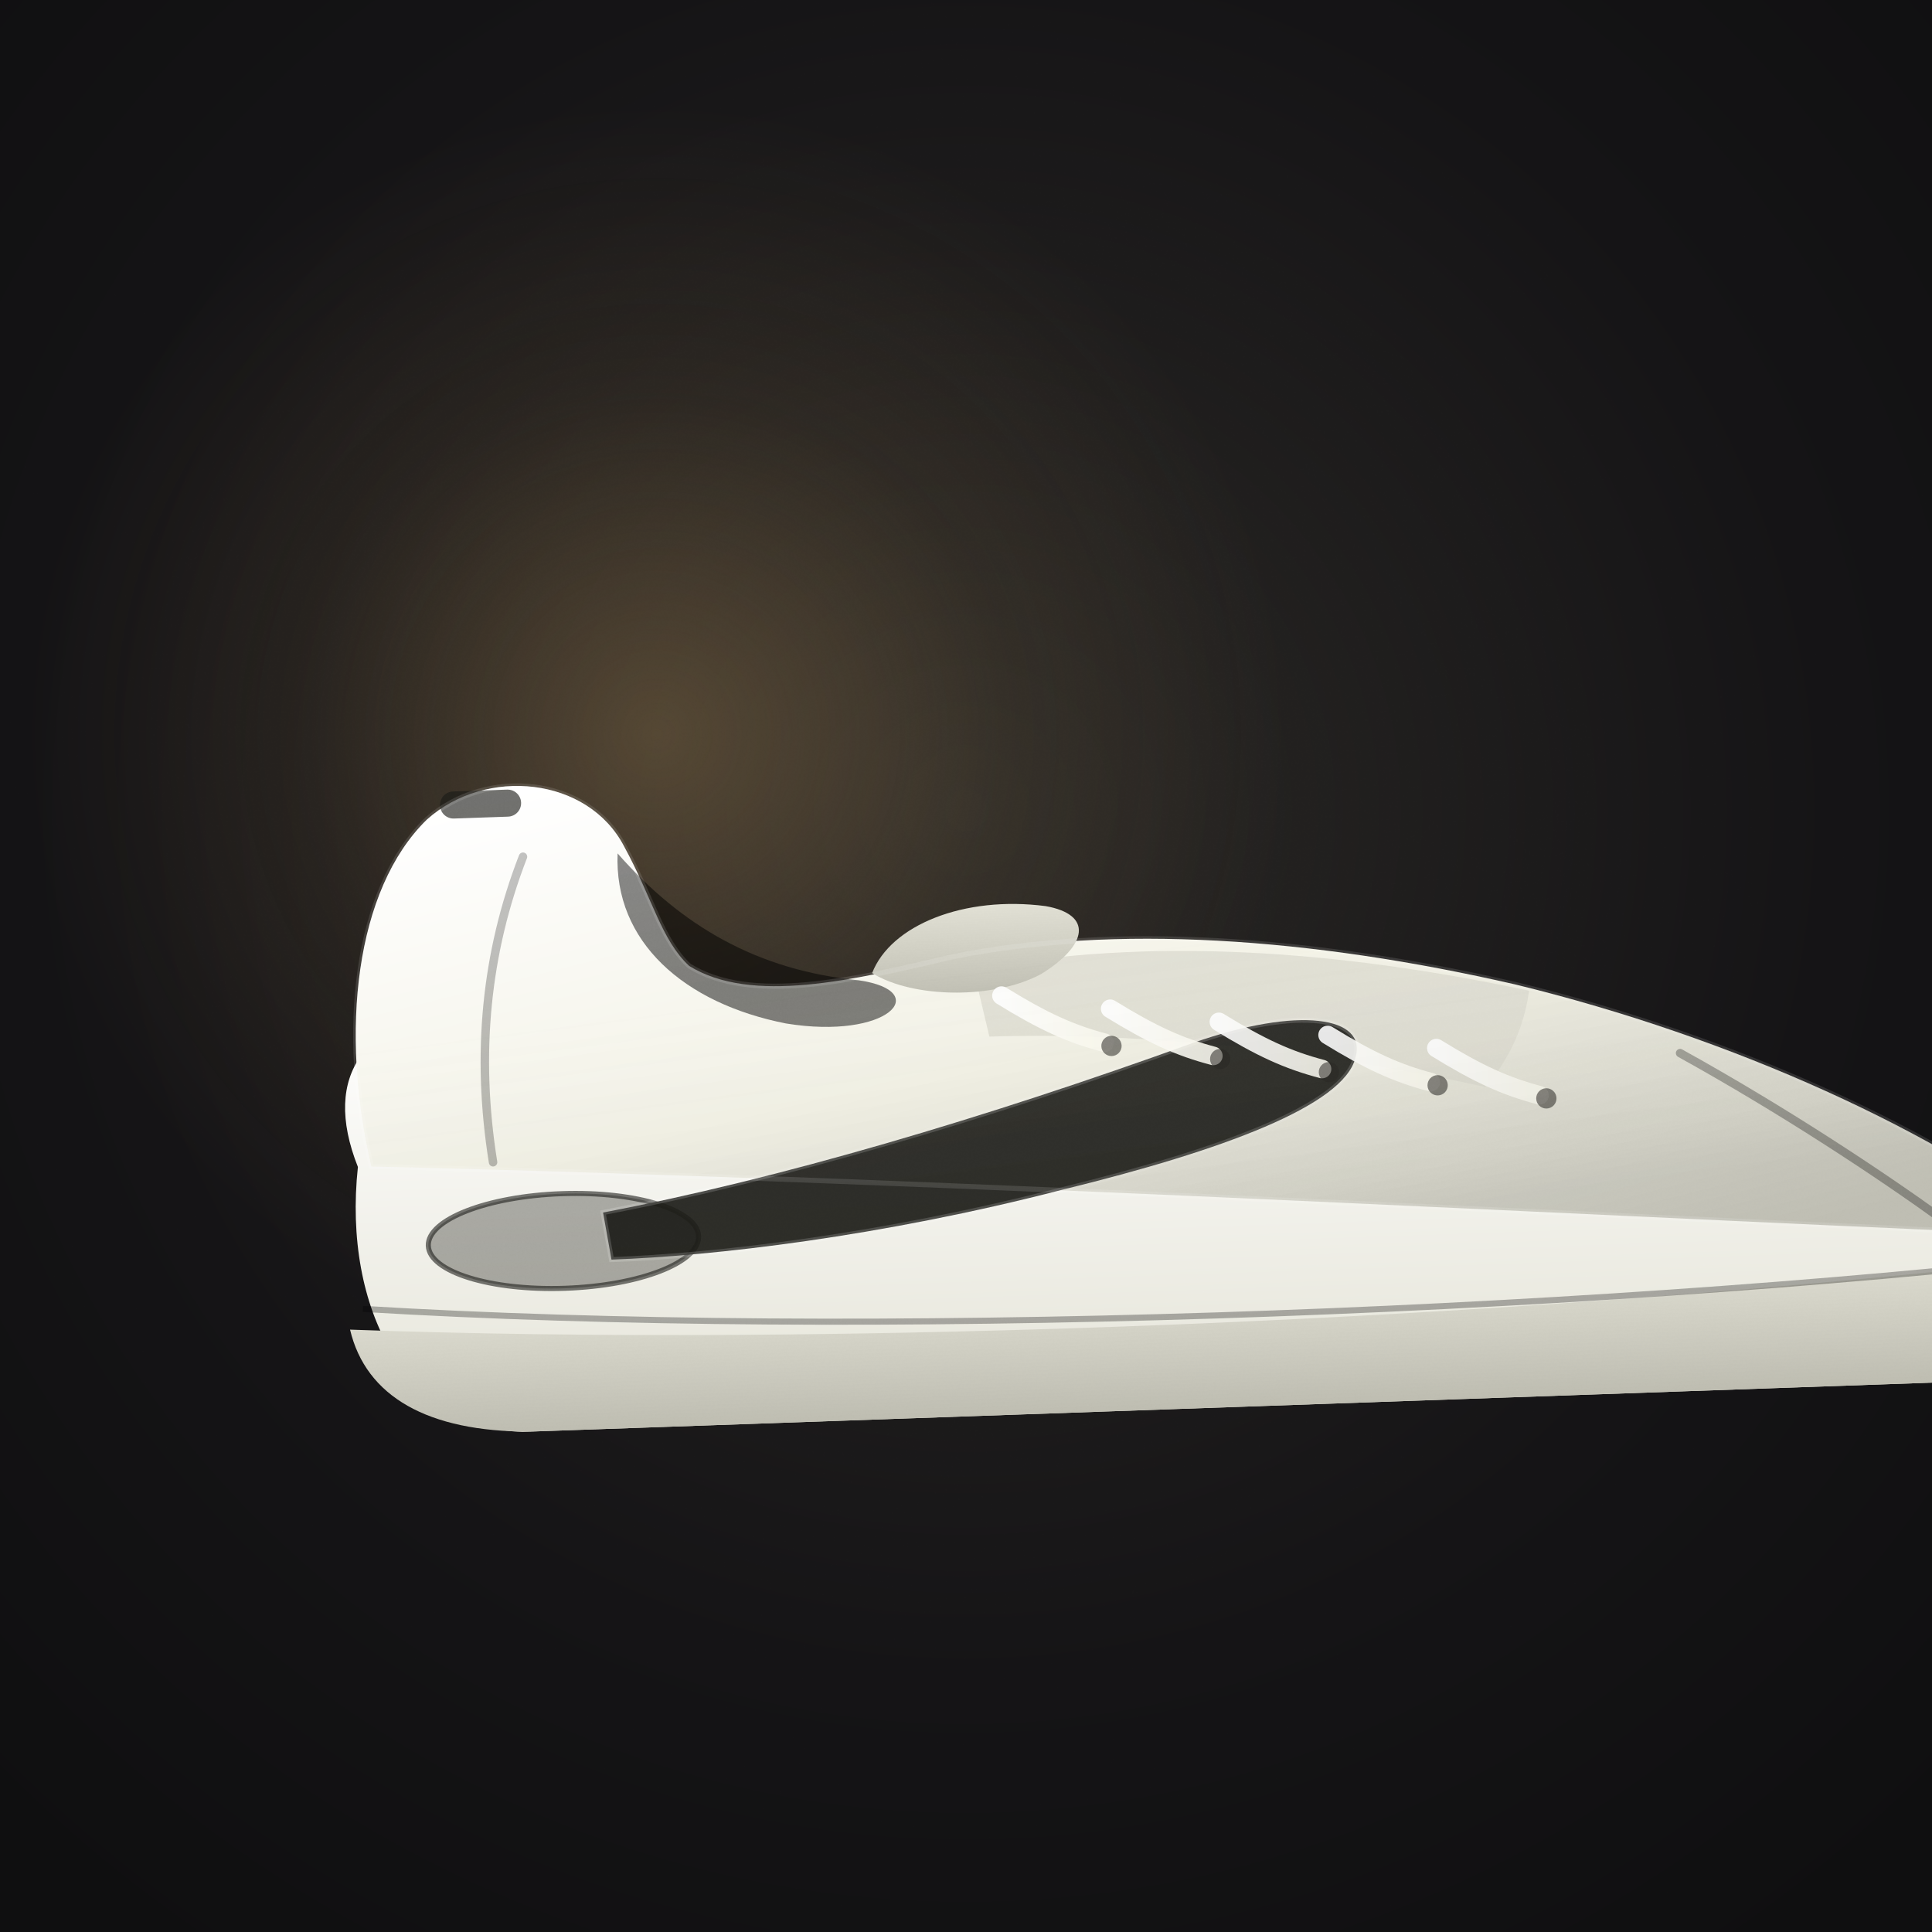
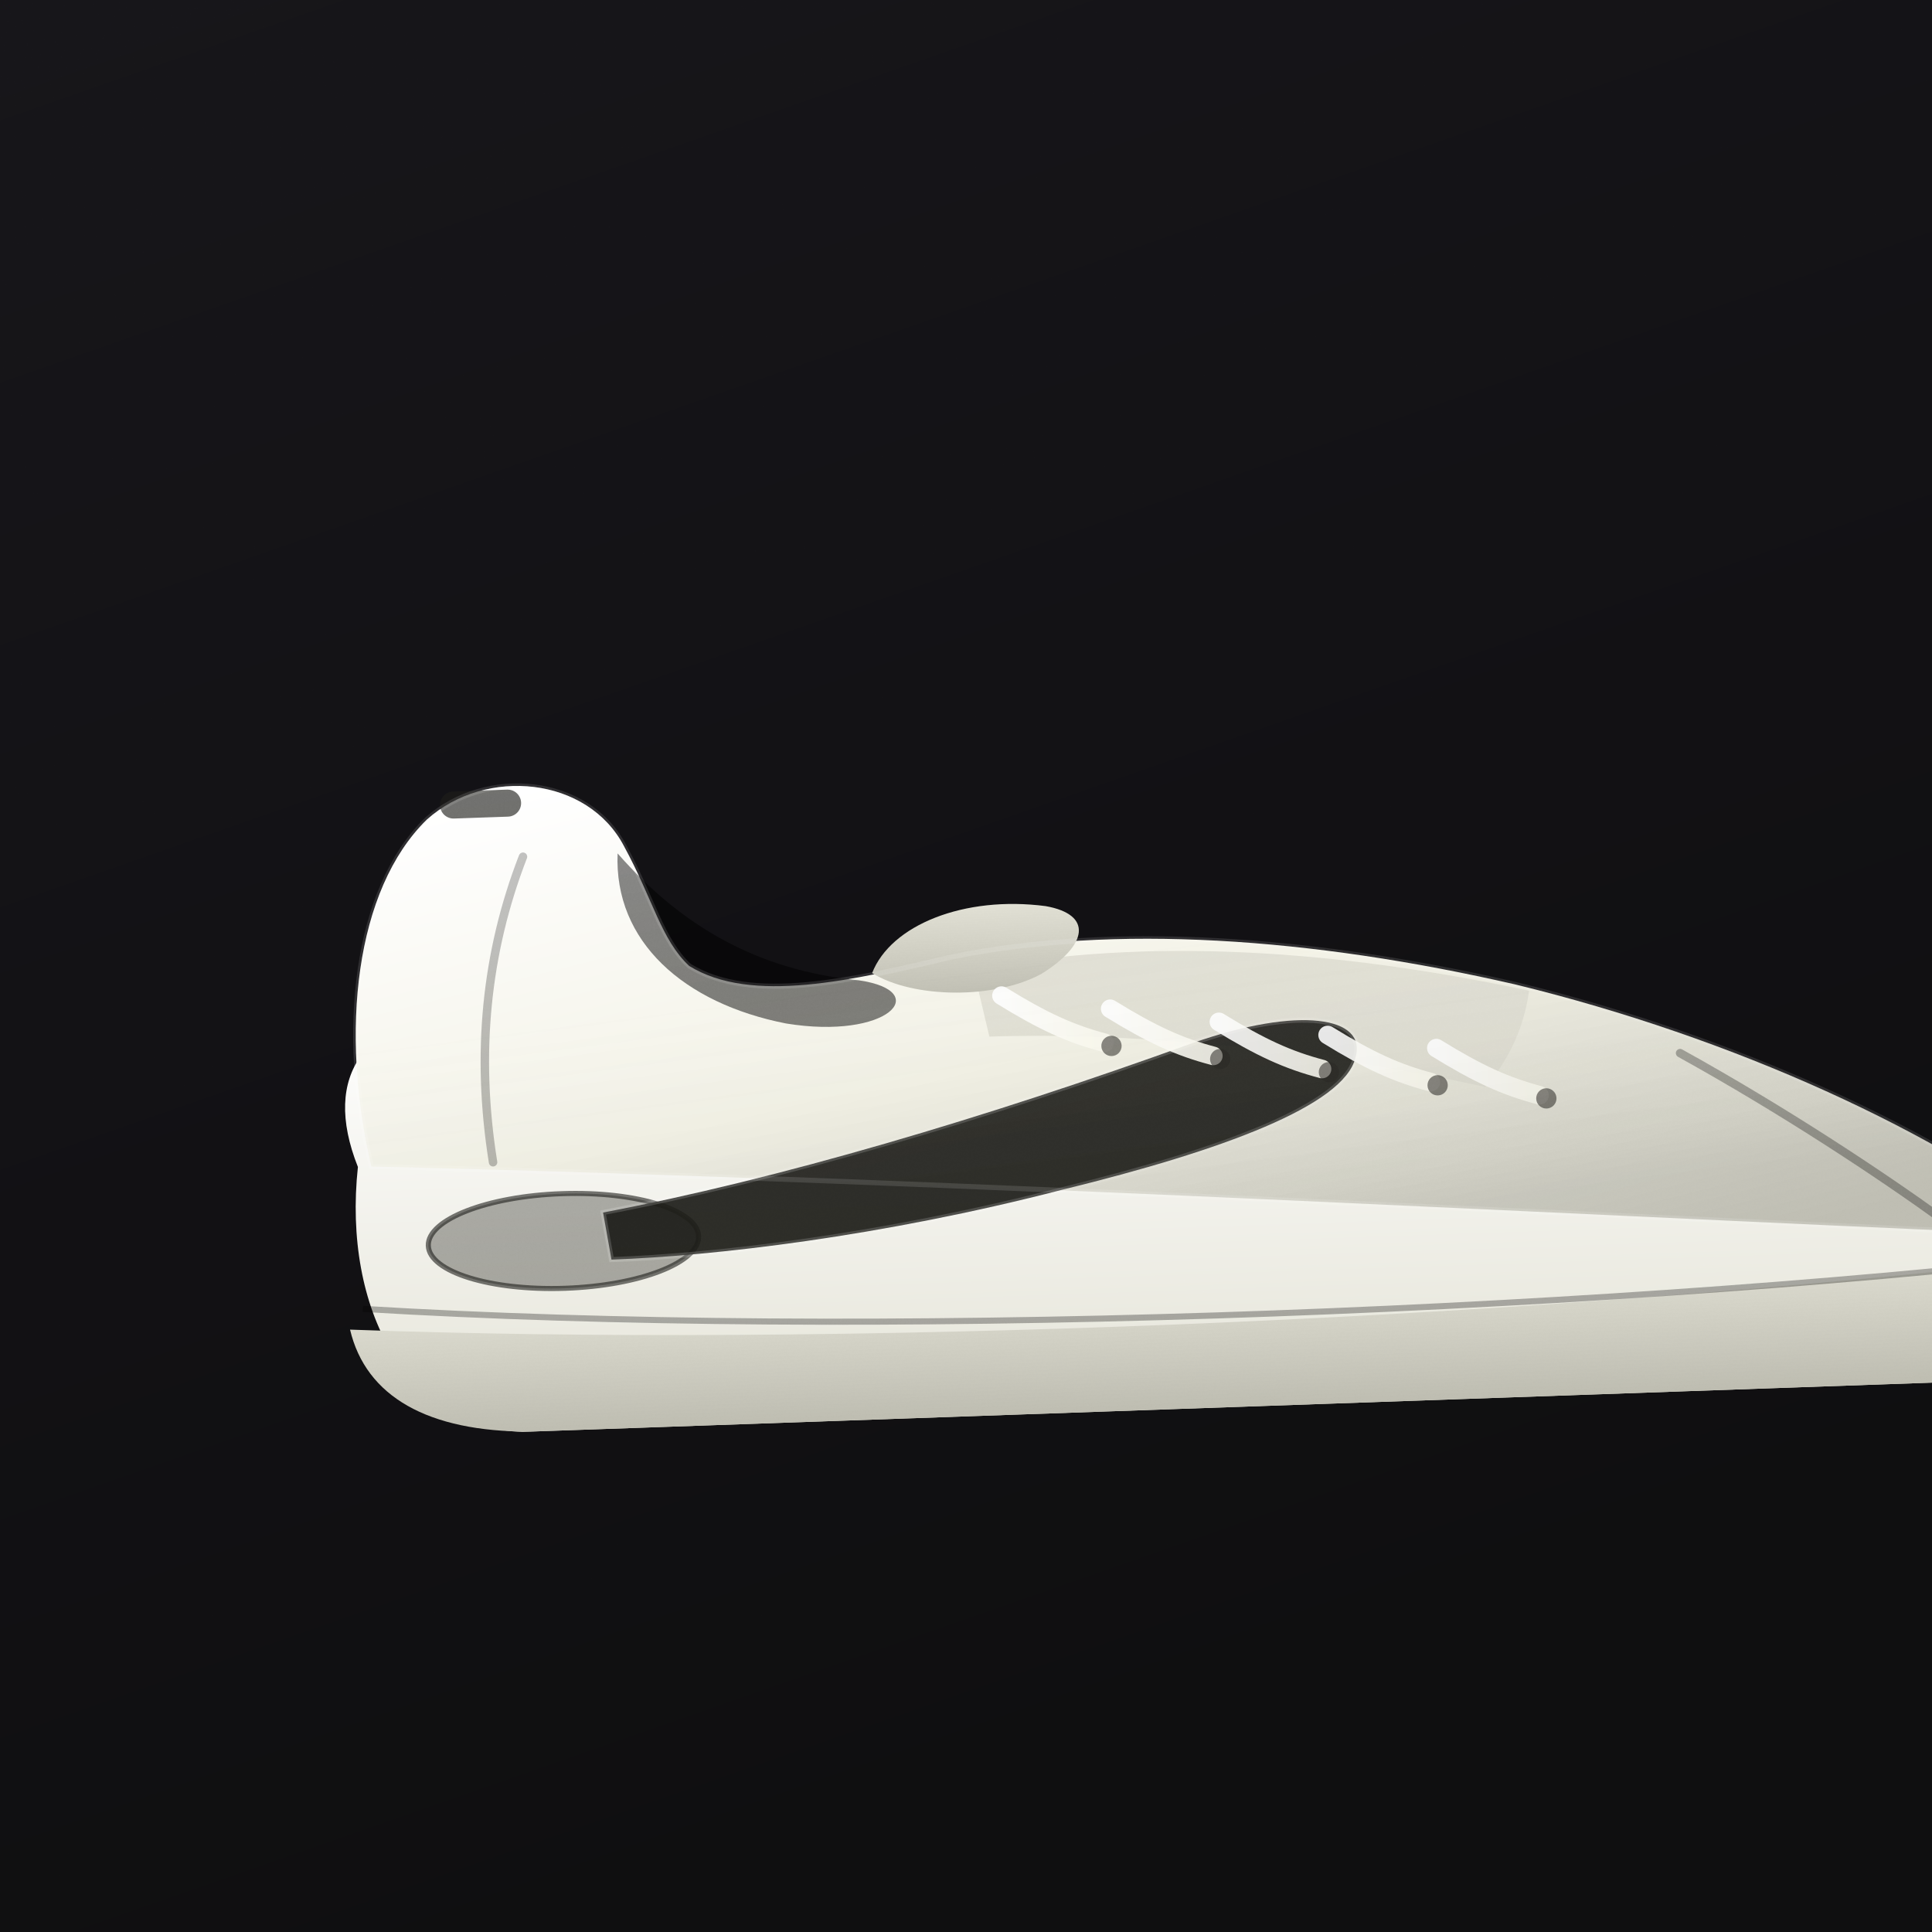
<svg xmlns="http://www.w3.org/2000/svg" viewBox="0 0 1000 1000" width="1000" height="1000" role="img">
  <defs>
-     <radialGradient id="bg" cx="0.5" cy="0.42" r="0.72">
-       <stop offset="0" stop-color="#2a2825" />
-       <stop offset="0.62" stop-color="#151416" />
+     <linearGradient id="bg" x1="0" y1="0" x2="0.35" y2="1">
+       <stop offset="0" stop-color="#17161a" />
+       <stop offset="0.6" stop-color="#121114" />
      <stop offset="1" stop-color="#0f0f10" />
-     </radialGradient>
-     <radialGradient id="bloom">
-       <stop offset="0" stop-color="#c9a063" stop-opacity="0.3" />
-       <stop offset="0.55" stop-color="#c9a063" stop-opacity="0.08" />
-       <stop offset="1" stop-color="#c9a063" stop-opacity="0" />
-     </radialGradient>
+     </linearGradient>
    <linearGradient id="upperGrad" x1="0.1" y1="0" x2="0.8" y2="1">
      <stop offset="0" stop-color="#ffffff" />
      <stop offset="0.5" stop-color="#f3f2e6" />
      <stop offset="1" stop-color="#d1d0c4" />
    </linearGradient>
    <linearGradient id="midGrad" x1="0" y1="0" x2="0" y2="1">
      <stop offset="0" stop-color="#ffffff" />
      <stop offset="1" stop-color="#e5e4d8" />
    </linearGradient>
    <linearGradient id="soleGrad" x1="0" y1="0" x2="0" y2="1">
      <stop offset="0" stop-color="#dddcd0" />
      <stop offset="1" stop-color="#bdbcb0" />
    </linearGradient>
    <linearGradient id="collarGrad" x1="0" y1="0" x2="0" y2="1">
      <stop offset="0" stop-color="#e1e0d4" />
      <stop offset="1" stop-color="#bfbeb2" />
    </linearGradient>
    <linearGradient id="lace" x1="0" y1="0" x2="1" y2="0">
      <stop offset="0" stop-color="#ffffff" />
      <stop offset="1" stop-color="#fbfaee" />
    </linearGradient>
    <linearGradient id="sheen" x1="0" y1="0" x2="0.3" y2="1">
      <stop offset="0" stop-color="#ffffff" stop-opacity="0.22" />
      <stop offset="0.45" stop-color="#ffffff" stop-opacity="0.02" />
      <stop offset="1" stop-color="#000000" stop-opacity="0.18" />
    </linearGradient>
-     <filter id="soft" x="-40%" y="-40%" width="180%" height="180%">
-       <feGaussianBlur stdDeviation="26" />
+     <filter id="contact" x="-30%" y="-200%" width="160%" height="500%">
+       <feGaussianBlur stdDeviation="11" />
    </filter>
    <filter id="grain">
      <feTurbulence type="fractalNoise" baseFrequency="0.9" numOctaves="3" seed="85" />
      <feColorMatrix type="saturate" values="0" />
    </filter>
  </defs>
  <rect width="1000" height="1000" fill="url(#bg)" />
-   <circle cx="340" cy="380" r="330" fill="url(#bloom)" />
-   <ellipse cx="508" cy="600" rx="262" ry="26" fill="#000" opacity="0.6" filter="url(#soft)" />
-   <ellipse cx="508" cy="594" rx="160" ry="16" fill="#c9a063" opacity="0.14" filter="url(#soft)" />
+   <ellipse cx="508" cy="598" rx="215" ry="13" fill="#000" opacity="0.5" filter="url(#contact)" />
  <g transform="translate(-260 -300) scale(1.75)">
    <g transform="">
      <g transform="rotate(-2 500 500)">
        <g transform="translate(150 250)">
          <path d="M104 258 C94 230, 108 214, 138 212 L470 242 C545 256, 596 280, 614 302 C618 322, 600 336, 570 338 L150 338 C116 336, 98 300, 104 258 Z" fill="url(#midGrad)" />
          <ellipse cx="164" cy="282" rx="40" ry="14" fill="#1c1c18" opacity="0.35" />
          <ellipse cx="164" cy="282" rx="40" ry="14" fill="none" stroke="#1c1c18" stroke-opacity="0.6" stroke-width="1.5" />
          <path d="M100 306 C104 326, 122 337, 152 338 L570 338 C600 336, 618 322, 614 302 C440 316, 240 316, 100 306 Z" fill="url(#soleGrad)" />
          <path d="M104 300 C250 314, 460 314, 614 302" fill="none" stroke="#000" stroke-opacity="0.3" stroke-width="1.8" />
          <path d="M108 258 C100 218, 106 176, 128 156 C146 141, 176 145, 186 166 C194 182, 196 194, 204 202 C222 214, 252 208, 282 202 C330 194, 388 200, 448 216 C512 234, 572 264, 610 296 C500 288, 280 268, 108 258 Z" fill="url(#upperGrad)" />
          <path d="M288 206 C340 198, 396 204, 452 218 C450 230, 444 240, 438 246 C384 232, 330 226, 292 226 Z" fill="#dddcd0" opacity="0.85" />
          <path d="M176 274 C228 266, 290 250, 352 230 C384 220, 404 224, 400 236 C396 250, 360 262, 312 272 C258 284, 208 288, 178 288 Z" fill="#1c1c18" opacity="0.92" />
          <path d="M176 274 C228 266, 290 250, 352 230 C384 220, 404 224, 400 236 C396 250, 360 262, 312 272 C258 284, 208 288, 178 288 Z" fill="none" stroke="#fff" stroke-opacity="0.16" stroke-width="1.5" />
          <path d="M496 238 C526 256, 554 276, 572 290" fill="none" stroke="#000" stroke-opacity="0.3" stroke-width="2.5" stroke-linecap="round" />
          <path d="M156 168 C144 196, 140 226, 144 258" fill="none" stroke="#000" stroke-opacity="0.26" stroke-width="2.5" stroke-linecap="round" />
          <path d="M258 206 C264 192, 286 184, 310 188 C324 191, 322 200, 308 208 C294 215, 270 214, 258 206 Z" fill="url(#collarGrad)" />
          <path d="M184 168 C202 190, 224 204, 254 208 C276 212, 262 226, 232 220 C202 213, 182 194, 184 168 Z" fill="#000" fill-opacity="0.5" />
          <path d="M296 214 C308 222, 316 226, 326 229" stroke="url(#lace)" stroke-width="5.5" stroke-linecap="round" fill="none" opacity="0.9" />
          <circle cx="328" cy="230" r="3" fill="#24231f" opacity="0.55" />
          <path d="M328 219 C340 227, 348 231, 358 234" stroke="url(#lace)" stroke-width="5.5" stroke-linecap="round" fill="none" opacity="0.9" />
          <circle cx="360" cy="235" r="3" fill="#24231f" opacity="0.55" />
          <path d="M360 224 C372 232, 380 236, 390 239" stroke="url(#lace)" stroke-width="5.5" stroke-linecap="round" fill="none" opacity="0.9" />
          <circle cx="392" cy="240" r="3" fill="#24231f" opacity="0.55" />
          <path d="M392 229 C404 237, 412 241, 422 244" stroke="url(#lace)" stroke-width="5.5" stroke-linecap="round" fill="none" opacity="0.9" />
          <circle cx="424" cy="245" r="3" fill="#24231f" opacity="0.55" />
          <path d="M424 234 C436 242, 444 246, 454 249" stroke="url(#lace)" stroke-width="5.5" stroke-linecap="round" fill="none" opacity="0.9" />
          <circle cx="456" cy="250" r="3" fill="#24231f" opacity="0.55" />
          <rect x="132" y="148" width="24" height="8" rx="4" fill="#1c1c18" opacity="0.7" />
          <path d="M108 258 C100 218, 106 176, 128 156 C146 141, 176 145, 186 166 C194 182, 196 194, 204 202 C222 214, 252 208, 282 202 C330 194, 388 200, 448 216 C512 234, 572 264, 610 296 C500 288, 280 268, 108 258 Z" fill="url(#sheen)" opacity="0.5" />
          <path d="M108 258 C100 218, 106 176, 128 156 C146 141, 176 145, 186 166 C194 182, 196 194, 204 202 C222 214, 252 208, 282 202 C330 194, 388 200, 448 216 C512 234, 572 264, 610 296 C500 288, 280 268, 108 258 Z" fill="none" stroke="#fff" stroke-opacity="0.12" stroke-width="1.5" />
        </g>
      </g>
    </g>
  </g>
  <rect width="1000" height="1000" filter="url(#grain)" opacity="0.045" style="mix-blend-mode:overlay" />
</svg>
